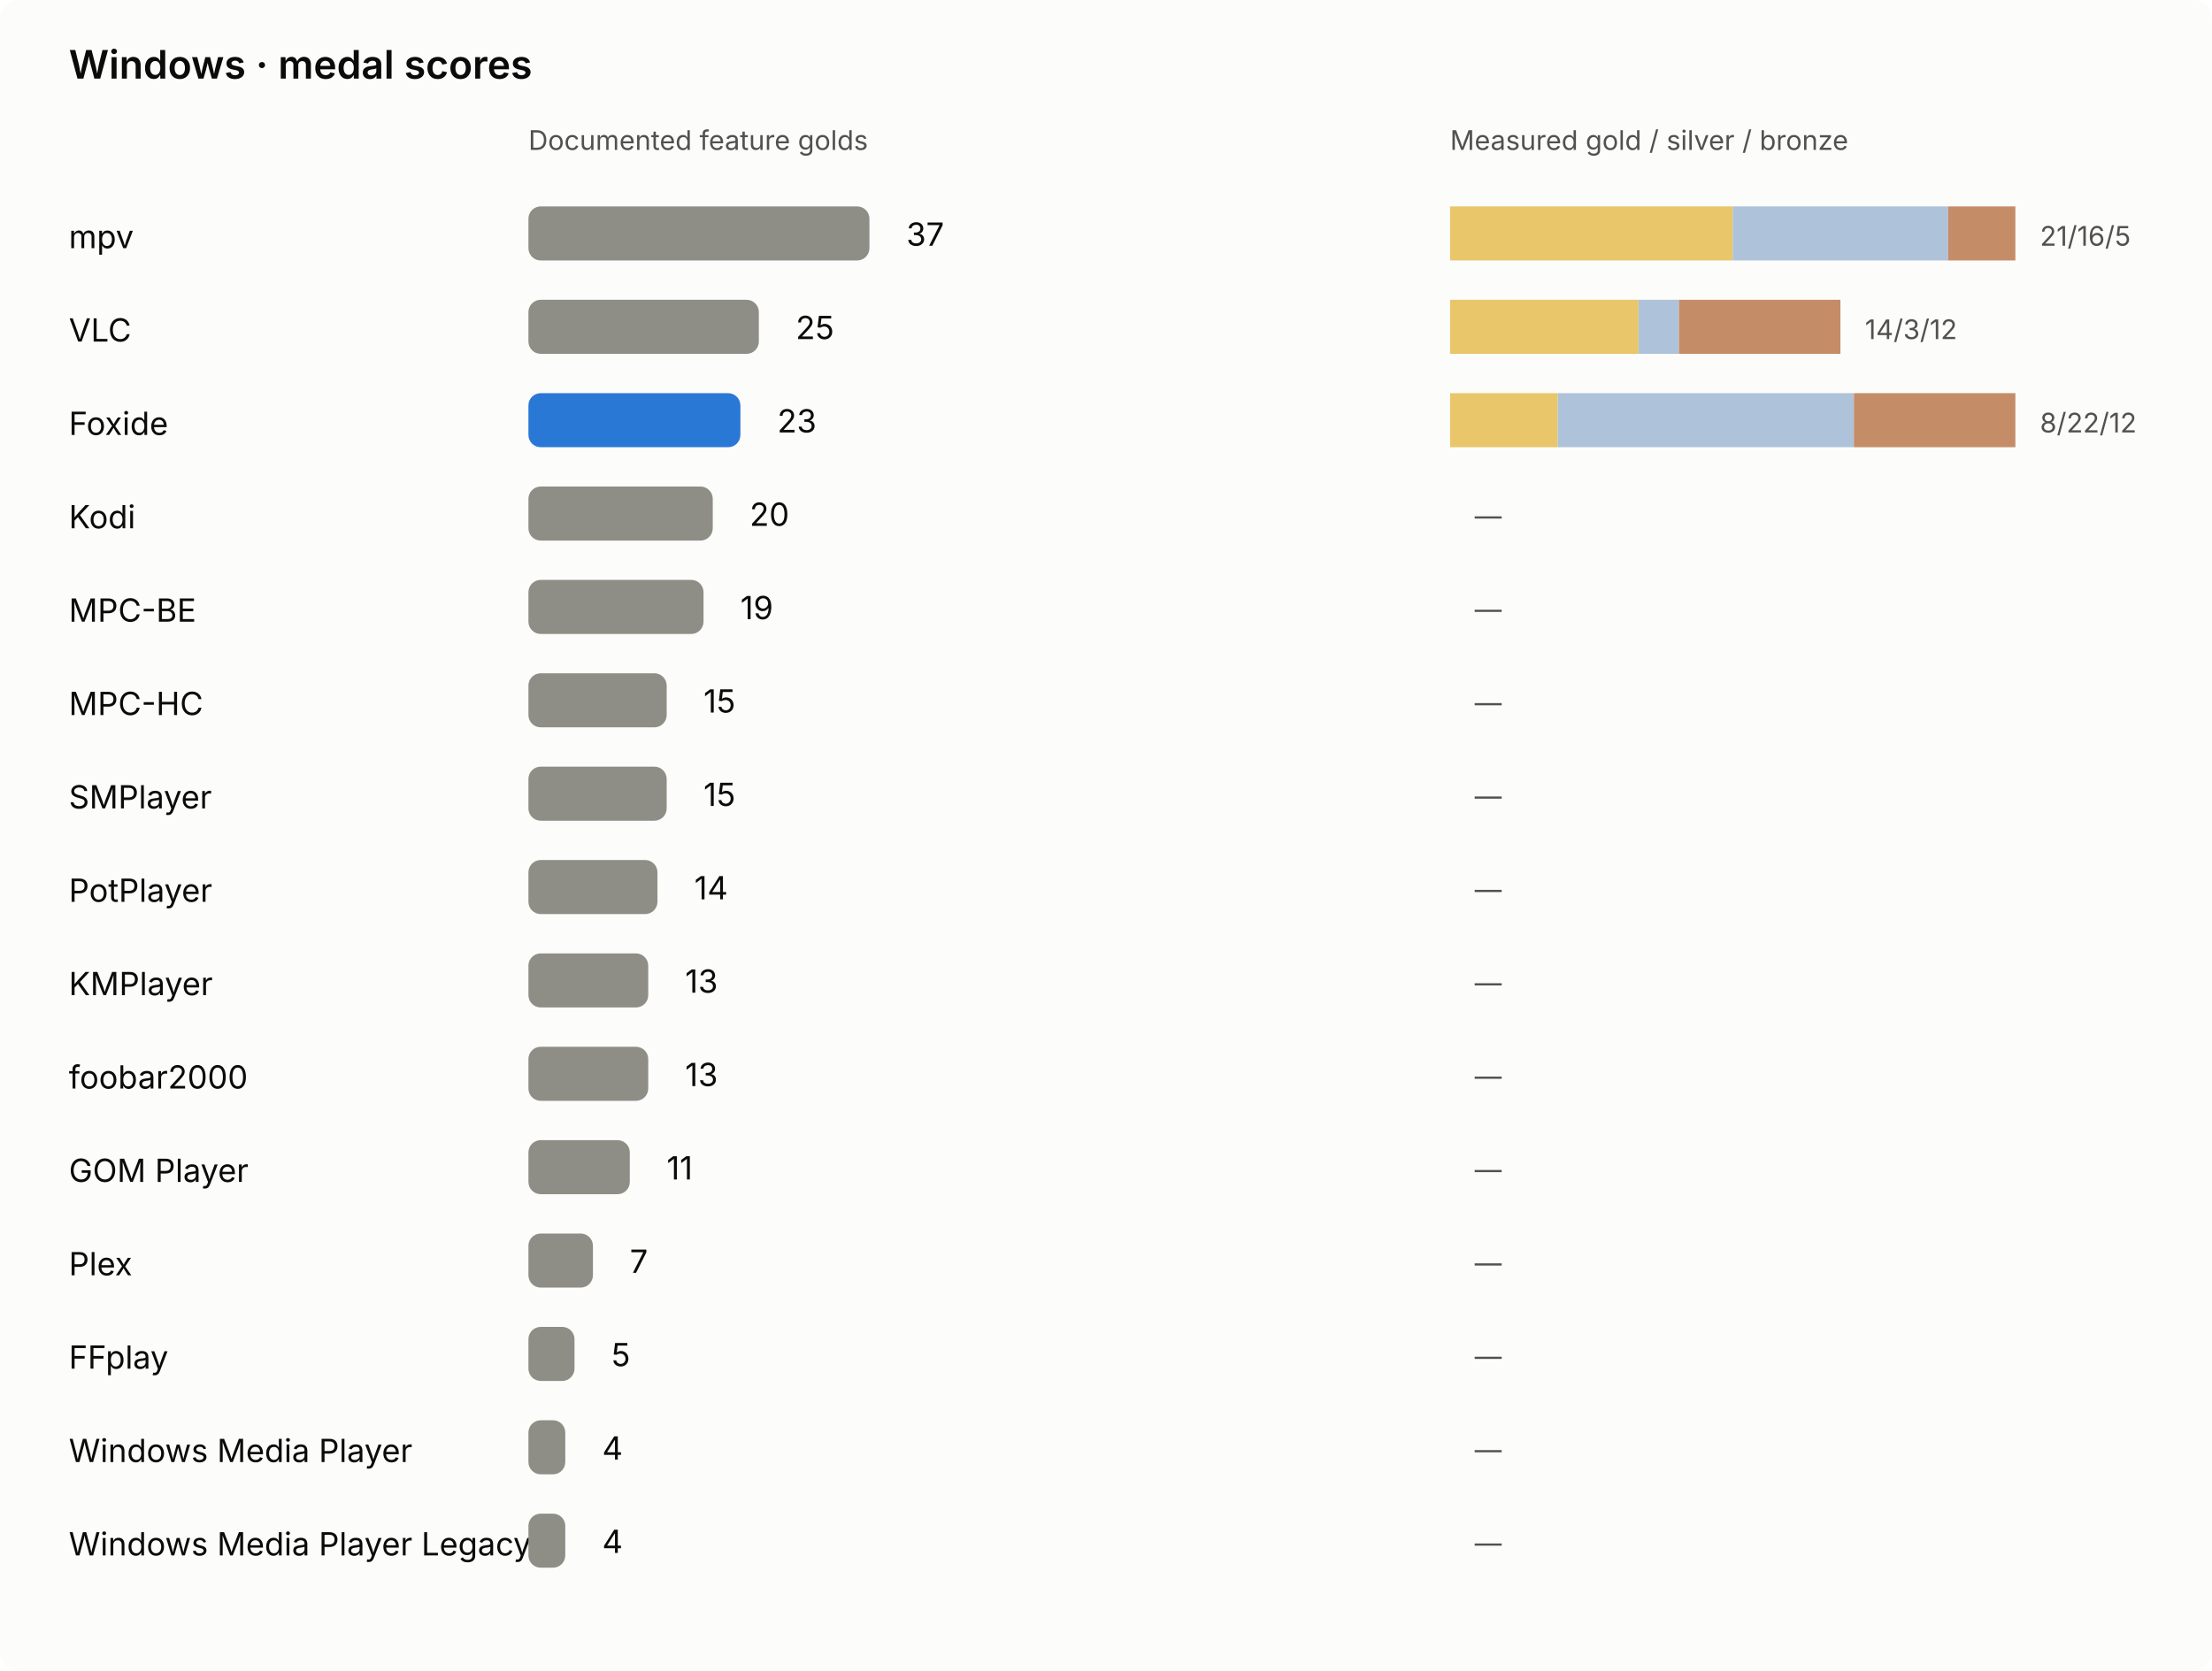
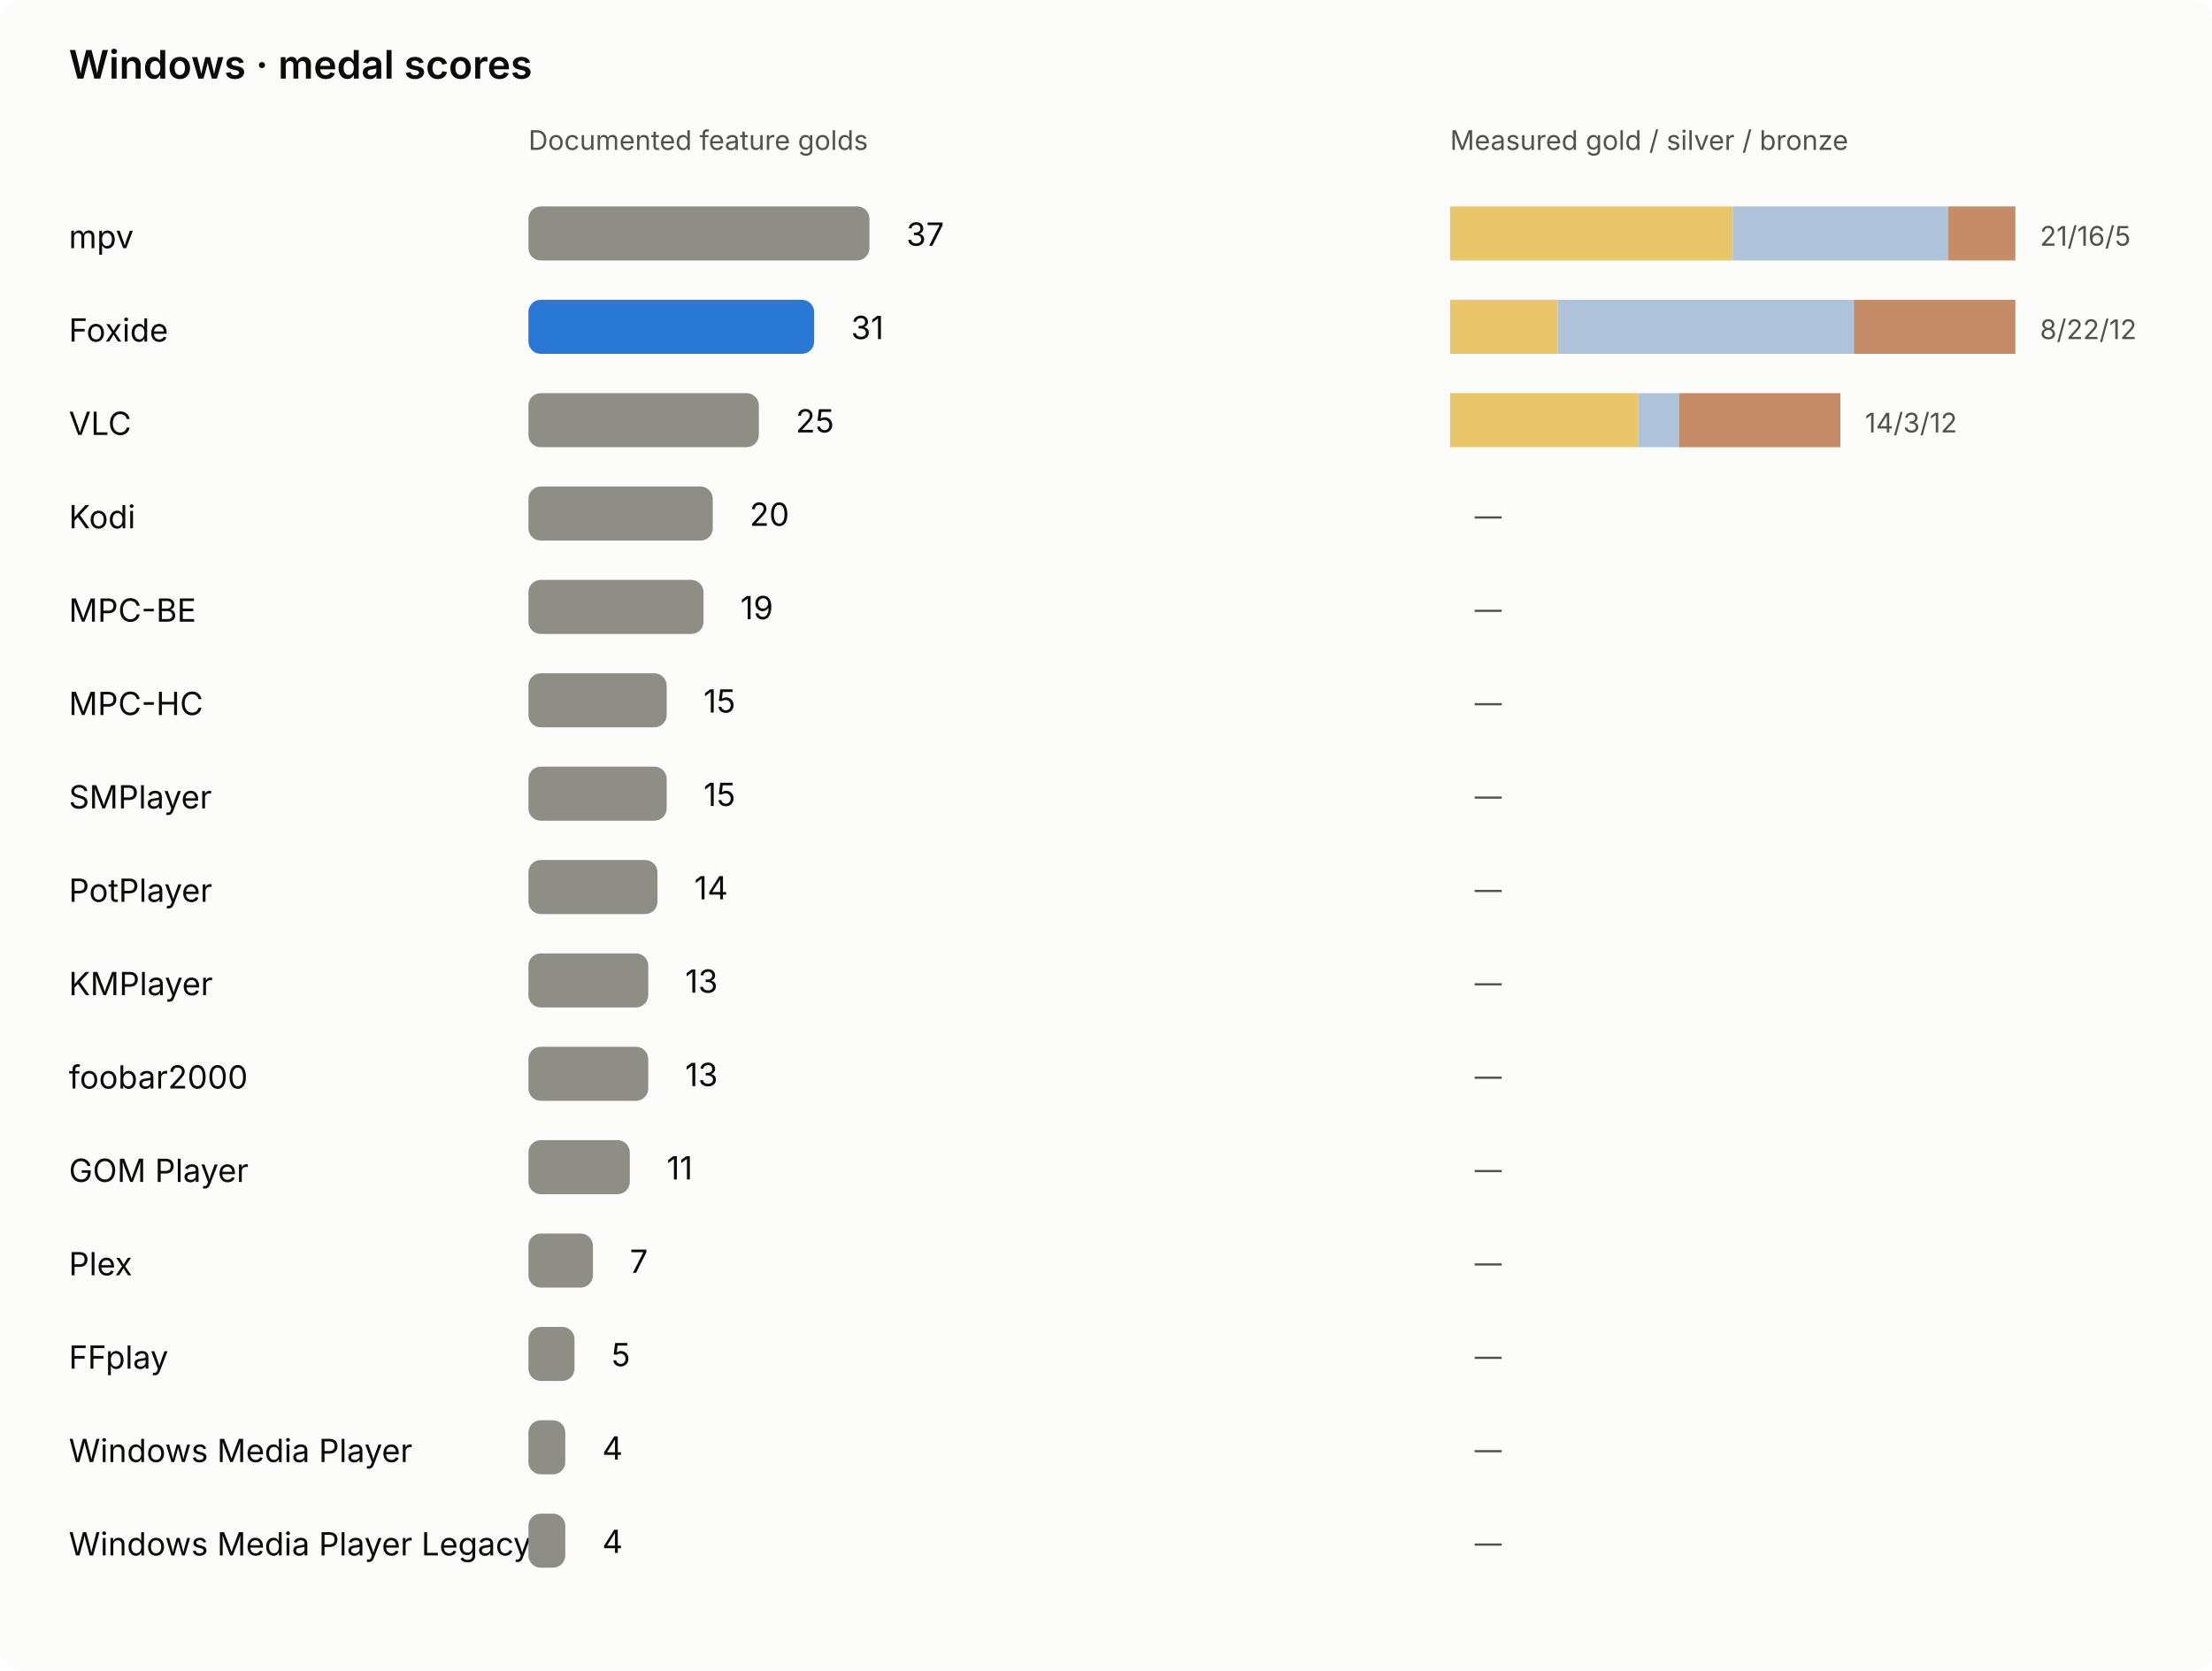
<svg xmlns="http://www.w3.org/2000/svg" viewBox="0 0 900 680" role="img" aria-labelledby="windows-chart-title windows-chart-desc">
  <rect width="900" height="680" rx="8" class="bg" />
  <style>text{font:13px system-ui,-apple-system,'Segoe UI',sans-serif;fill:#0b0b0b}.sub{fill:#52514e;font-size:11px}.title{font-size:16px;font-weight:600}.bg{fill:#fcfcfb}.bar{fill:#8f8e86}.foxide{fill:#2a78d6}.winner{font-weight:700}@media(prefers-color-scheme:dark){.bg{fill:#1a1a19}text{fill:#f0efec}.sub{fill:#c3c2b7}.foxide{fill:#3987e5}}</style>
  <g>
    <text class="title" x="28" y="32" font-size="22">Windows · medal scores</text>
    <text x="215" y="61" font-size="12" class="sub">Documented feature golds</text>
    <text x="590" y="61" font-size="12" class="sub">Measured gold / silver / bronze</text>
    <text x="28" y="101" font-size="12">mpv</text>
    <rect x="215" y="84" width="138.75" height="22" rx="5" fill="#8f8e86" />
    <text x="368.75" y="100" font-size="13">37</text>
    <rect x="590.00" y="84" width="115.00" height="22" fill="#e9c669" />
    <rect x="705.00" y="84" width="87.62" height="22" fill="#aec3d9" />
    <rect x="792.62" y="84" width="27.38" height="22" fill="#c58c68" />
    <text x="830.00" y="100" class="sub" font-size="12">21/16/5</text>
-     <text x="28" y="139" font-size="12">VLC</text>
-     <rect x="215" y="122" width="93.75" height="22" rx="5" fill="#8f8e86" />
-     <text x="323.75" y="138" font-size="13">25</text>
-     <rect x="590.00" y="122" width="76.67" height="22" fill="#e9c669" />
-     <rect x="666.67" y="122" width="16.43" height="22" fill="#aec3d9" />
-     <rect x="683.10" y="122" width="65.71" height="22" fill="#c58c68" />
-     <text x="758.81" y="138" class="sub" font-size="12">14/3/12</text>
-     <text x="28" y="177" font-size="12">Foxide</text>
-     <rect x="215" y="160" width="86.25" height="22" rx="5" fill="#2a78d6" />
-     <text x="316.25" y="176" font-size="13">23</text>
-     <rect x="590.00" y="160" width="43.81" height="22" fill="#e9c669" />
-     <rect x="633.81" y="160" width="120.48" height="22" fill="#aec3d9" />
-     <rect x="754.29" y="160" width="65.71" height="22" fill="#c58c68" />
-     <text x="830.00" y="176" class="sub" font-size="12">8/22/12</text>
+     <text x="28" y="139" font-size="12">Foxide</text>
+     <rect x="215" y="122" width="116.25" height="22" rx="5" fill="#2a78d6" />
+     <text x="346.25" y="138" font-size="13">31</text>
+     <rect x="590.00" y="122" width="43.81" height="22" fill="#e9c669" />
+     <rect x="633.81" y="122" width="120.48" height="22" fill="#aec3d9" />
+     <rect x="754.29" y="122" width="65.71" height="22" fill="#c58c68" />
+     <text x="830.00" y="138" class="sub" font-size="12">8/22/12</text>
+     <text x="28" y="177" font-size="12">VLC</text>
+     <rect x="215" y="160" width="93.75" height="22" rx="5" fill="#8f8e86" />
+     <text x="323.75" y="176" font-size="13">25</text>
+     <rect x="590.00" y="160" width="76.67" height="22" fill="#e9c669" />
+     <rect x="666.67" y="160" width="16.43" height="22" fill="#aec3d9" />
+     <rect x="683.10" y="160" width="65.71" height="22" fill="#c58c68" />
+     <text x="758.81" y="176" class="sub" font-size="12">14/3/12</text>
    <text x="28" y="215" font-size="12">Kodi</text>
    <rect x="215" y="198" width="75.00" height="22" rx="5" fill="#8f8e86" />
    <text x="305.00" y="214" font-size="13">20</text>
    <rect x="590.00" y="198" width="0.00" height="22" fill="#e9c669" />
    <rect x="590.00" y="198" width="0.00" height="22" fill="#aec3d9" />
    <rect x="590.00" y="198" width="0.00" height="22" fill="#c58c68" />
    <text x="600.00" y="214" class="sub" font-size="12">—</text>
    <text x="28" y="253" font-size="12">MPC-BE</text>
    <rect x="215" y="236" width="71.25" height="22" rx="5" fill="#8f8e86" />
    <text x="301.25" y="252" font-size="13">19</text>
    <rect x="590.00" y="236" width="0.00" height="22" fill="#e9c669" />
    <rect x="590.00" y="236" width="0.00" height="22" fill="#aec3d9" />
    <rect x="590.00" y="236" width="0.00" height="22" fill="#c58c68" />
    <text x="600.00" y="252" class="sub" font-size="12">—</text>
    <text x="28" y="291" font-size="12">MPC-HC</text>
    <rect x="215" y="274" width="56.25" height="22" rx="5" fill="#8f8e86" />
    <text x="286.25" y="290" font-size="13">15</text>
    <rect x="590.00" y="274" width="0.00" height="22" fill="#e9c669" />
    <rect x="590.00" y="274" width="0.00" height="22" fill="#aec3d9" />
    <rect x="590.00" y="274" width="0.00" height="22" fill="#c58c68" />
    <text x="600.00" y="290" class="sub" font-size="12">—</text>
    <text x="28" y="329" font-size="12">SMPlayer</text>
    <rect x="215" y="312" width="56.25" height="22" rx="5" fill="#8f8e86" />
    <text x="286.25" y="328" font-size="13">15</text>
    <rect x="590.00" y="312" width="0.00" height="22" fill="#e9c669" />
    <rect x="590.00" y="312" width="0.00" height="22" fill="#aec3d9" />
    <rect x="590.00" y="312" width="0.00" height="22" fill="#c58c68" />
    <text x="600.00" y="328" class="sub" font-size="12">—</text>
    <text x="28" y="367" font-size="12">PotPlayer</text>
    <rect x="215" y="350" width="52.50" height="22" rx="5" fill="#8f8e86" />
    <text x="282.50" y="366" font-size="13">14</text>
    <rect x="590.00" y="350" width="0.00" height="22" fill="#e9c669" />
    <rect x="590.00" y="350" width="0.00" height="22" fill="#aec3d9" />
    <rect x="590.00" y="350" width="0.00" height="22" fill="#c58c68" />
    <text x="600.00" y="366" class="sub" font-size="12">—</text>
    <text x="28" y="405" font-size="12">KMPlayer</text>
    <rect x="215" y="388" width="48.75" height="22" rx="5" fill="#8f8e86" />
    <text x="278.75" y="404" font-size="13">13</text>
    <rect x="590.00" y="388" width="0.00" height="22" fill="#e9c669" />
    <rect x="590.00" y="388" width="0.00" height="22" fill="#aec3d9" />
    <rect x="590.00" y="388" width="0.00" height="22" fill="#c58c68" />
    <text x="600.00" y="404" class="sub" font-size="12">—</text>
    <text x="28" y="443" font-size="12">foobar2000</text>
    <rect x="215" y="426" width="48.75" height="22" rx="5" fill="#8f8e86" />
    <text x="278.75" y="442" font-size="13">13</text>
    <rect x="590.00" y="426" width="0.00" height="22" fill="#e9c669" />
    <rect x="590.00" y="426" width="0.00" height="22" fill="#aec3d9" />
    <rect x="590.00" y="426" width="0.00" height="22" fill="#c58c68" />
    <text x="600.00" y="442" class="sub" font-size="12">—</text>
    <text x="28" y="481" font-size="12">GOM Player</text>
    <rect x="215" y="464" width="41.25" height="22" rx="5" fill="#8f8e86" />
    <text x="271.25" y="480" font-size="13">11</text>
    <rect x="590.00" y="464" width="0.00" height="22" fill="#e9c669" />
    <rect x="590.00" y="464" width="0.00" height="22" fill="#aec3d9" />
    <rect x="590.00" y="464" width="0.00" height="22" fill="#c58c68" />
    <text x="600.00" y="480" class="sub" font-size="12">—</text>
    <text x="28" y="519" font-size="12">Plex</text>
    <rect x="215" y="502" width="26.25" height="22" rx="5" fill="#8f8e86" />
    <text x="256.25" y="518" font-size="13">7</text>
    <rect x="590.00" y="502" width="0.00" height="22" fill="#e9c669" />
    <rect x="590.00" y="502" width="0.00" height="22" fill="#aec3d9" />
    <rect x="590.00" y="502" width="0.00" height="22" fill="#c58c68" />
    <text x="600.00" y="518" class="sub" font-size="12">—</text>
    <text x="28" y="557" font-size="12">FFplay</text>
    <rect x="215" y="540" width="18.75" height="22" rx="5" fill="#8f8e86" />
    <text x="248.75" y="556" font-size="13">5</text>
    <rect x="590.00" y="540" width="0.00" height="22" fill="#e9c669" />
    <rect x="590.00" y="540" width="0.00" height="22" fill="#aec3d9" />
    <rect x="590.00" y="540" width="0.00" height="22" fill="#c58c68" />
    <text x="600.00" y="556" class="sub" font-size="12">—</text>
    <text x="28" y="595" font-size="12">Windows Media Player</text>
    <rect x="215" y="578" width="15.00" height="22" rx="5" fill="#8f8e86" />
    <text x="245.00" y="594" font-size="13">4</text>
    <rect x="590.00" y="578" width="0.00" height="22" fill="#e9c669" />
    <rect x="590.00" y="578" width="0.00" height="22" fill="#aec3d9" />
    <rect x="590.00" y="578" width="0.00" height="22" fill="#c58c68" />
    <text x="600.00" y="594" class="sub" font-size="12">—</text>
    <text x="28" y="633" font-size="12">Windows Media Player Legacy</text>
    <rect x="215" y="616" width="15.00" height="22" rx="5" fill="#8f8e86" />
    <text x="245.00" y="632" font-size="13">4</text>
    <rect x="590.00" y="616" width="0.00" height="22" fill="#e9c669" />
    <rect x="590.00" y="616" width="0.00" height="22" fill="#aec3d9" />
    <rect x="590.00" y="616" width="0.00" height="22" fill="#c58c68" />
    <text x="600.00" y="632" class="sub" font-size="12">—</text>
  </g>
</svg>
